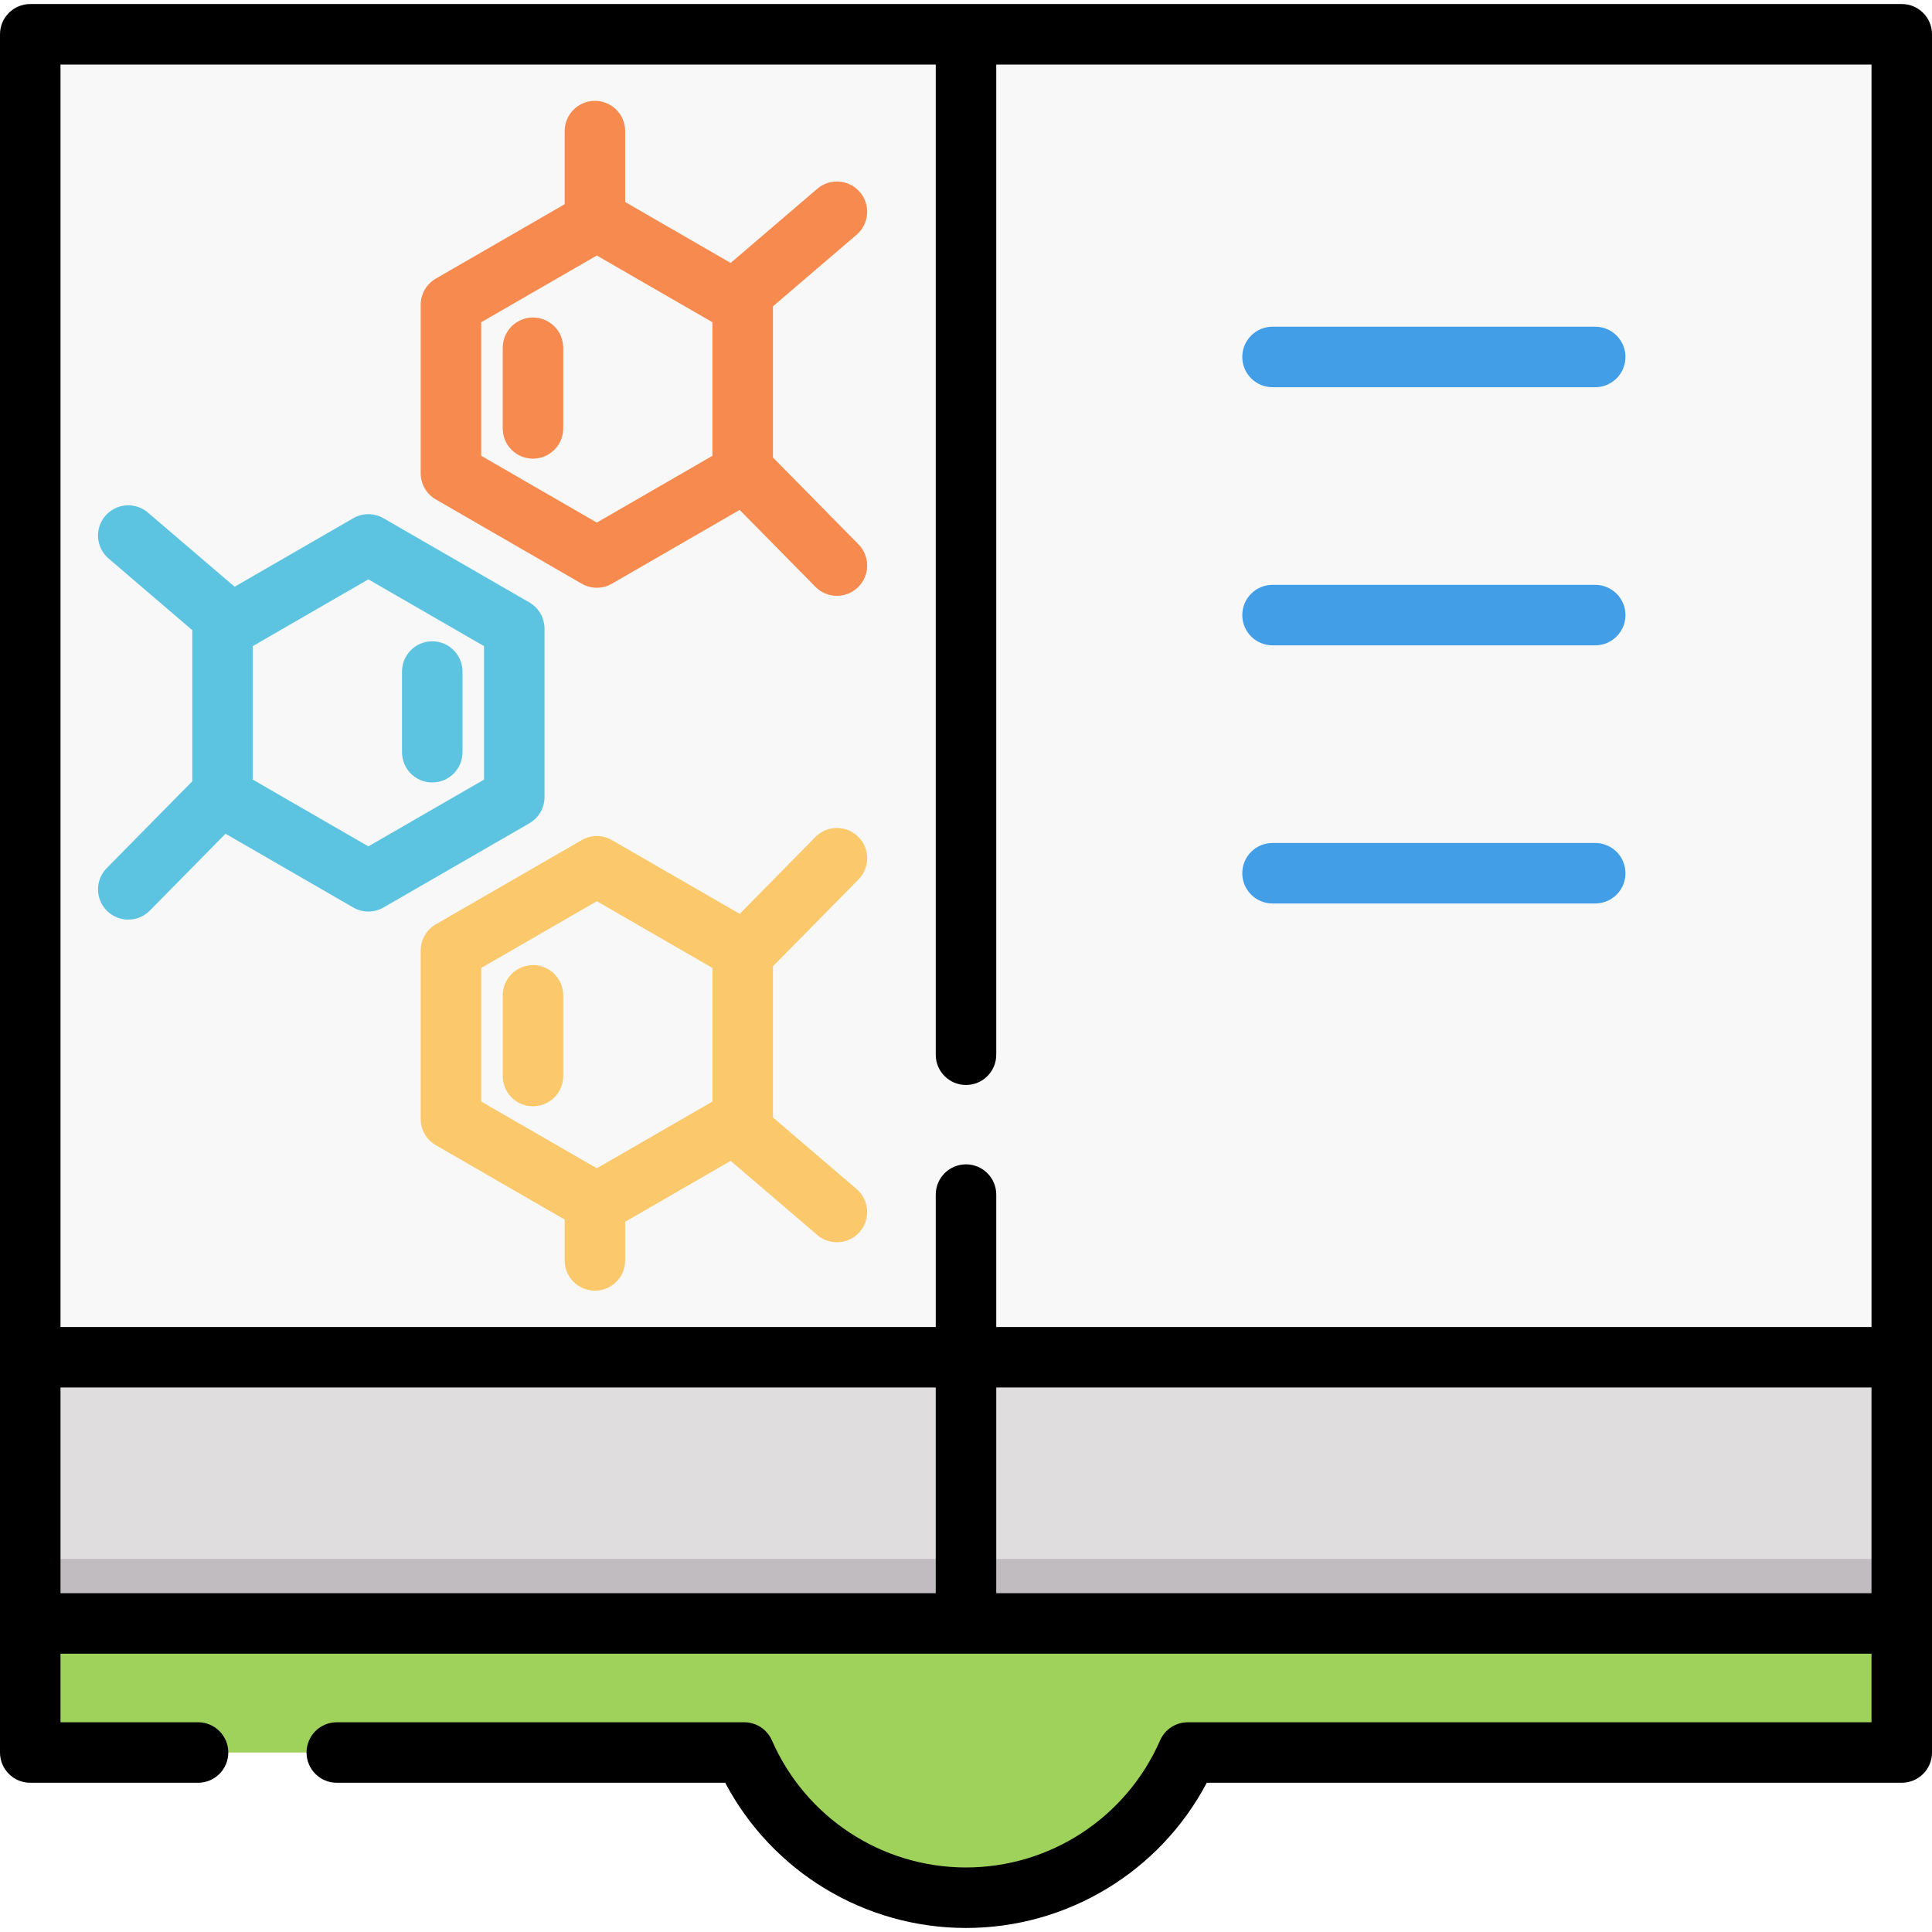
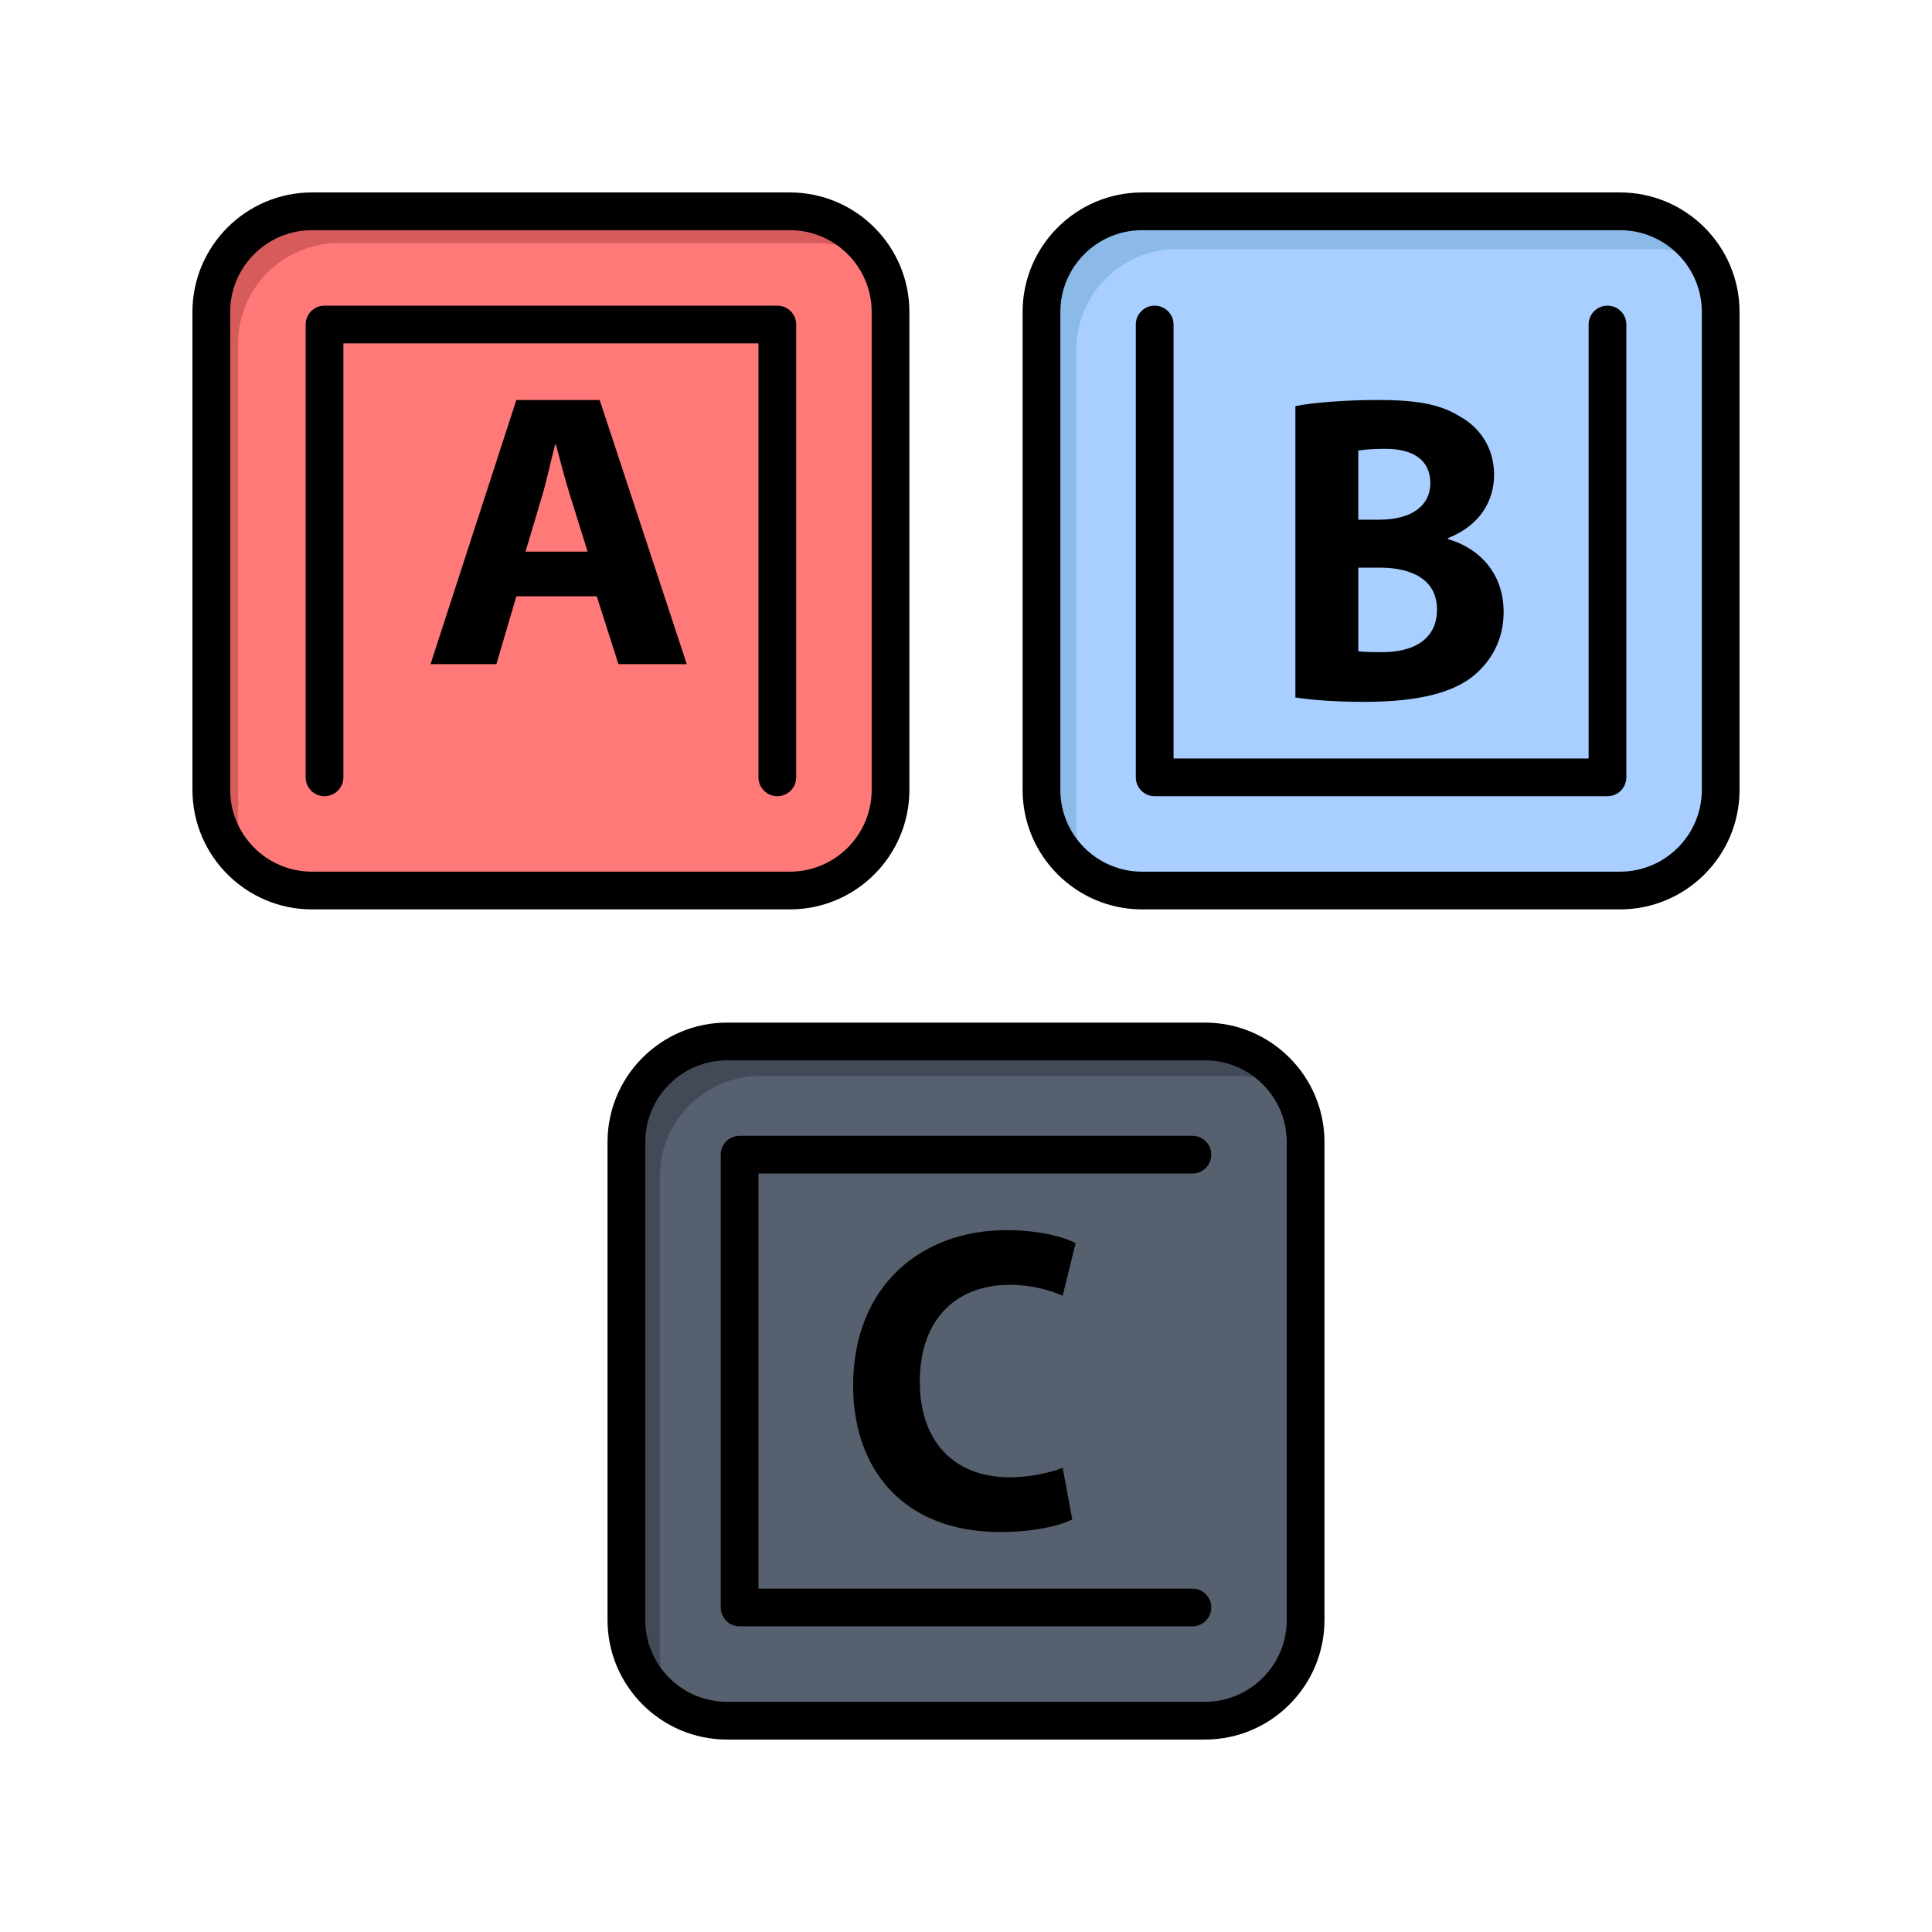
- <svg xmlns="http://www.w3.org/2000/svg" version="1.1" id="Layer_1" viewBox="0 0 512 512" xml:space="preserve">
-   <rect x="8.017" y="359.683" style="fill:#E0DDDF;" width="495.967" height="70.547" />
-   <polygon style="fill:#C1BCBF;" points="8.017,413.127 8.017,430.23 256,430.23 503.983,430.23 503.983,413.127 " />
-   <path style="fill:#9FD25A;" d="M503.983,430.23v34.205H314.778c-9.898,22.65-32.484,38.48-58.778,38.48s-48.88-15.83-58.778-38.48  H8.017V430.23H503.983z" />
-   <g>
-     <rect x="8.017" y="9.086" style="fill:#F9F8F9;" width="247.983" height="350.597" />
-     <rect x="256" y="9.086" style="fill:#F9F8F9;" width="247.983" height="350.597" />
+ <svg xmlns="http://www.w3.org/2000/svg" width="800px" height="800px" viewBox="0 0 512 512" version="1.1" xml:space="preserve">
+   <g id="_x34_86_x2C__abc_x2C__blocks_x2C__basic_x2C__alphabet_x2C__knowledge">
+     <g>
+       <path d="M346,302.67v126.66c0,14.729-11.94,26.67-26.67,26.67H192.67c-14.73,0-26.67-11.94-26.67-26.67    V302.67c0-14.729,11.94-26.67,26.67-26.67h126.66C334.06,276,346,287.94,346,302.67z" style="fill:#57606F;" />
+       <path d="M174.875,438.455v-126.66c0-14.729,11.94-26.67,26.67-26.67h126.66    c5.19,0,10.03,1.487,14.127,4.052C337.698,281.295,329.135,276,319.33,276H192.67c-14.73,0-26.67,11.94-26.67,26.67v126.66    c0,9.539,5.012,17.904,12.542,22.618C176.215,447.989,174.875,443.38,174.875,438.455z" style="fill:#414A56;" />
+       <path d="M456,82.67v126.66c0,14.73-11.94,26.67-26.67,26.67H302.67C287.94,236,276,224.06,276,209.33V82.67    C276,67.94,287.94,56,302.67,56h126.66C444.06,56,456,67.94,456,82.67z" style="fill:#A8CFFF;" />
+       <path d="M285.25,219.33V92.67c0-14.73,11.94-26.67,26.67-26.67h126.66c5.268,0,10.174,1.533,14.31,4.168    C448.408,61.741,439.541,56,429.33,56H302.67C287.94,56,276,67.94,276,82.67v126.66c0,9.462,4.932,17.767,12.36,22.501    C286.378,228.102,285.25,223.849,285.25,219.33z" style="fill:#8BBAE8;" />
+       <path d="M209.33,56H82.67C67.94,56,56,67.94,56,82.67v126.66C56,224.06,67.94,236,82.67,236h126.66    c14.73,0,26.67-11.94,26.67-26.67V82.67C236,67.94,224.06,56,209.33,56z" style="fill:#FF7979;" />
+       <path d="M63.083,217.747V91.087c0-14.73,11.94-26.67,26.67-26.67h126.66c6.204,0,11.907,2.124,16.438,5.675    C228.356,61.706,219.511,56,209.33,56H82.67C67.94,56,56,67.94,56,82.67v126.66c0,8.526,4.006,16.112,10.232,20.995    C64.225,226.577,63.083,222.296,63.083,217.747z" style="fill:#D65B5B;" />
+       <path d="M398.48,162.21c0,7.11-3.091,12.71-7.721,16.68c-5.41,4.54-14.47,7.11-29.26,7.11c-8.28,0-14.46-0.58-18.21-1.17v-77.2    c4.41-0.93,13.35-1.63,21.75-1.63c10.26,0,16.55,1.05,21.96,4.43c5.19,2.92,8.95,8.28,8.95,15.4c0,6.99-3.87,13.52-12.26,16.79    v0.23C392.19,145.3,398.48,152.06,398.48,162.21z M366.47,172.82c7.62,0,14.351-3.03,14.351-11.31c0-7.93-6.73-11.08-15.12-11.08    h-5.74v22.16C361.61,172.82,363.6,172.82,366.47,172.82z M379.05,128.04c0-5.95-4.3-9.1-11.92-9.1c-3.64,0-5.74,0.24-7.17,0.47    v18.31h5.521C374.31,137.72,379.05,133.87,379.05,128.04z" />
+       <path d="M285.04,329.45l-3.42,13.93c-3.42-1.49-8.17-2.88-14.13-2.88c-13.36,0-23.74,8.41-23.74,25.67    c0,15.54,8.84,25.33,23.85,25.33c5.08,0,10.71-1.15,14.021-2.54l2.54,13.7c-3.09,1.609-10.05,3.34-19.101,3.34    c-25.72,0-38.97-16.69-38.97-38.79c0-26.479,18.11-41.21,40.63-41.21C275.44,326,282.06,327.84,285.04,329.45z" />
+       <path d="M158.92,106L182,176h-18.11l-5.74-17.97h-21.31L131.55,176H114.1l22.74-70H158.92z M155.72,146.19l-4.63-14.85    c-1.33-4.15-2.65-9.35-3.76-13.5h-0.22c-1.1,4.15-2.21,9.45-3.42,13.5l-4.42,14.85H155.72z" />
+       <path d="M209.33,241H82.67C65.207,241,51,226.793,51,209.33V82.67C51,65.207,65.207,51,82.67,51h126.66    C226.793,51,241,65.207,241,82.67v126.66C241,226.793,226.793,241,209.33,241z M82.67,61C70.721,61,61,70.721,61,82.67v126.66    C61,221.279,70.721,231,82.67,231h126.66c11.949,0,21.67-9.721,21.67-21.67V82.67C231,70.721,221.279,61,209.33,61H82.67z" />
+       <path d="M206,211c-2.761,0-5-2.239-5-5V91H91v115c0,2.761-2.239,5-5,5s-5-2.239-5-5V86c0-2.761,2.239-5,5-5h120    c2.761,0,5,2.239,5,5v120C211,208.761,208.761,211,206,211z" />
+       <path d="M429.33,241H302.67c-17.463,0-31.67-14.207-31.67-31.67V82.67C271,65.207,285.207,51,302.67,51h126.66    C446.793,51,461,65.207,461,82.67v126.66C461,226.793,446.793,241,429.33,241z M302.67,61C290.721,61,281,70.721,281,82.67v126.66    c0,11.949,9.721,21.67,21.67,21.67h126.66c11.949,0,21.67-9.721,21.67-21.67V82.67C451,70.721,441.279,61,429.33,61H302.67z" />
+       <path d="M426,211H306c-2.762,0-5-2.239-5-5V86c0-2.761,2.238-5,5-5s5,2.239,5,5v115h110V86c0-2.761,2.238-5,5-5s5,2.239,5,5v120    C431,208.761,428.762,211,426,211z" />
+       <path d="M319.33,461H192.67c-17.463,0-31.67-14.207-31.67-31.67V302.67c0-17.463,14.207-31.67,31.67-31.67h126.66    c17.463,0,31.67,14.207,31.67,31.67v126.66C351,446.793,336.793,461,319.33,461z M192.67,281c-11.949,0-21.67,9.721-21.67,21.67    v126.66c0,11.949,9.721,21.67,21.67,21.67h126.66c11.949,0,21.67-9.721,21.67-21.67V302.67c0-11.949-9.721-21.67-21.67-21.67    H192.67z" />
+       <path d="M316,431H196c-2.761,0-5-2.238-5-5V306c0-2.762,2.239-5,5-5h120c2.762,0,5,2.238,5,5s-2.238,5-5,5H201v110h115    c2.762,0,5,2.238,5,5S318.762,431,316,431z" />
+     </g>
  </g>
-   <path d="M503.983,1.069H8.017C3.589,1.069,0,4.657,0,9.086v455.349c0,4.428,3.589,8.017,8.017,8.017h44.467  c4.427,0,8.017-3.588,8.017-8.017c0-4.428-3.589-8.017-8.017-8.017h-36.45v-18.171h479.933v18.171H314.778  c-3.185,0-6.07,1.888-7.345,4.807c-8.939,20.455-29.127,33.673-51.433,33.673c-22.305,0-42.494-13.218-51.433-33.673  c-1.276-2.919-4.16-4.807-7.346-4.807H89.253c-4.427,0-8.017,3.588-8.017,8.017c0,4.428,3.589,8.017,8.017,8.017H192.19  c12.423,23.541,36.92,38.48,63.81,38.48c26.891,0,51.388-14.939,63.81-38.48h184.174c4.428,0,8.017-3.588,8.017-8.017V9.086  C512,4.657,508.412,1.069,503.983,1.069z M16.033,367.699h231.95v54.514H16.033V367.699z M264.017,367.699h231.95v54.514h-231.95  V367.699z M247.983,17.102v262.413c0,4.428,3.589,8.017,8.017,8.017c4.428,0,8.017-3.588,8.017-8.017V17.102h231.95v334.564h-231.95  v-35.084c0-4.428-3.588-8.017-8.017-8.017c-4.427,0-8.017,3.588-8.017,8.017v35.084H16.033V17.102H247.983z" />
-   <g>
-     <path style="fill:#439EE8;" d="M422.747,102.614h-85.512c-4.428,0-8.017-3.588-8.017-8.017c0-4.428,3.588-8.017,8.017-8.017h85.512   c4.428,0,8.017,3.588,8.017,8.017C430.764,99.026,427.176,102.614,422.747,102.614z" />
-     <path style="fill:#439EE8;" d="M422.747,171.023h-85.512c-4.428,0-8.017-3.588-8.017-8.017c0-4.428,3.588-8.017,8.017-8.017h85.512   c4.428,0,8.017,3.588,8.017,8.017C430.764,167.435,427.176,171.023,422.747,171.023z" />
-     <path style="fill:#439EE8;" d="M422.747,239.432h-85.512c-4.428,0-8.017-3.588-8.017-8.017s3.588-8.017,8.017-8.017h85.512   c4.428,0,8.017,3.588,8.017,8.017S427.176,239.432,422.747,239.432z" />
-   </g>
-   <g>
-     <path style="fill:#FBC96C;" d="M227.009,315.113l-22.167-18.978v-40.056l22.665-23.013c3.106-3.154,3.068-8.23-0.087-11.337   c-3.156-3.107-8.232-3.068-11.337,0.087l-20.056,20.365l-33.856-19.544c-2.48-1.432-5.536-1.433-8.016,0l-38.662,22.319   c-2.481,1.431-4.008,4.078-4.008,6.942v44.648c0,2.865,1.529,5.511,4.008,6.942l34.15,19.711v10.83   c0,4.428,3.589,8.017,8.017,8.017c4.427,0,8.017-3.588,8.017-8.017v-10.25l27.953-16.136l22.95,19.649   c1.511,1.294,3.365,1.927,5.211,1.927c2.261,0,4.508-0.951,6.094-2.803C230.765,323.053,230.372,317.993,227.009,315.113z    M188.809,291.915l-30.645,17.69l-30.645-17.69v-35.391l30.645-17.69l30.645,17.69V291.915z" />
-     <path style="fill:#FBC96C;" d="M141.244,255.765c-4.427,0-8.017,3.588-8.017,8.017v21.378c0,4.428,3.589,8.017,8.017,8.017   s8.017-3.588,8.017-8.017v-21.378C149.26,259.354,145.671,255.765,141.244,255.765z" />
-   </g>
-   <g>
-     <path style="fill:#5CC4E0;" d="M140.292,159.655l-38.662-22.318c-2.48-1.432-5.537-1.432-8.017,0l-31.443,18.156l-22.967-19.656   c-3.363-2.879-8.424-2.483-11.304,0.878c-2.879,3.364-2.485,8.425,0.879,11.304l22.176,18.978v40.055l-22.673,23.013   c-3.107,3.153-3.07,8.229,0.084,11.337c1.562,1.538,3.594,2.306,5.626,2.306c2.072,0,4.142-0.798,5.711-2.39l20.065-20.366   l33.847,19.544c1.241,0.716,2.625,1.074,4.008,1.074c1.383,0,2.767-0.358,4.008-1.074l38.662-22.319   c2.481-1.432,4.008-4.078,4.008-6.942v-44.637C144.301,163.734,142.772,161.088,140.292,159.655z M128.267,206.606l-30.644,17.69   l-30.636-17.69v-35.38l30.636-17.69l30.644,17.69V206.606z" />
-     <path style="fill:#5CC4E0;" d="M114.553,207.365c4.427,0,8.017-3.588,8.017-8.017v-21.378c0-4.428-3.589-8.017-8.017-8.017   c-4.427,0-8.017,3.588-8.017,8.017v21.378C106.537,203.777,110.126,207.365,114.553,207.365z" />
-   </g>
-   <g>
-     <path style="fill:#F78B4F;" d="M227.508,144.255l-22.665-23.013V81.185l22.167-18.978c3.363-2.88,3.755-7.941,0.875-11.304   c-2.879-3.363-7.941-3.755-11.304-0.875l-22.95,19.649L165.678,53.54V34.739c0-4.428-3.589-8.017-8.017-8.017   c-4.427,0-8.017,3.588-8.017,8.017V54.12l-34.151,19.714c-2.481,1.431-4.008,4.078-4.008,6.942v44.637   c0,2.864,1.527,5.51,4.007,6.942l38.662,22.329c1.241,0.716,2.625,1.074,4.009,1.074s2.768-0.358,4.009-1.074l33.849-19.549   l20.061,20.37c1.569,1.593,3.64,2.391,5.712,2.391c2.031,0,4.063-0.767,5.625-2.305   C230.575,152.485,230.614,147.409,227.508,144.255z M188.809,120.786l-30.645,17.699l-30.645-17.699V85.405l30.645-17.69   l30.645,17.69V120.786z" />
-     <path style="fill:#F78B4F;" d="M141.244,84.143c-4.427,0-8.017,3.588-8.017,8.017v21.378c0,4.428,3.589,8.017,8.017,8.017   s8.017-3.588,8.017-8.017V92.16C149.26,87.732,145.671,84.143,141.244,84.143z" />
-   </g>
+   <g id="Layer_1" />
</svg>
